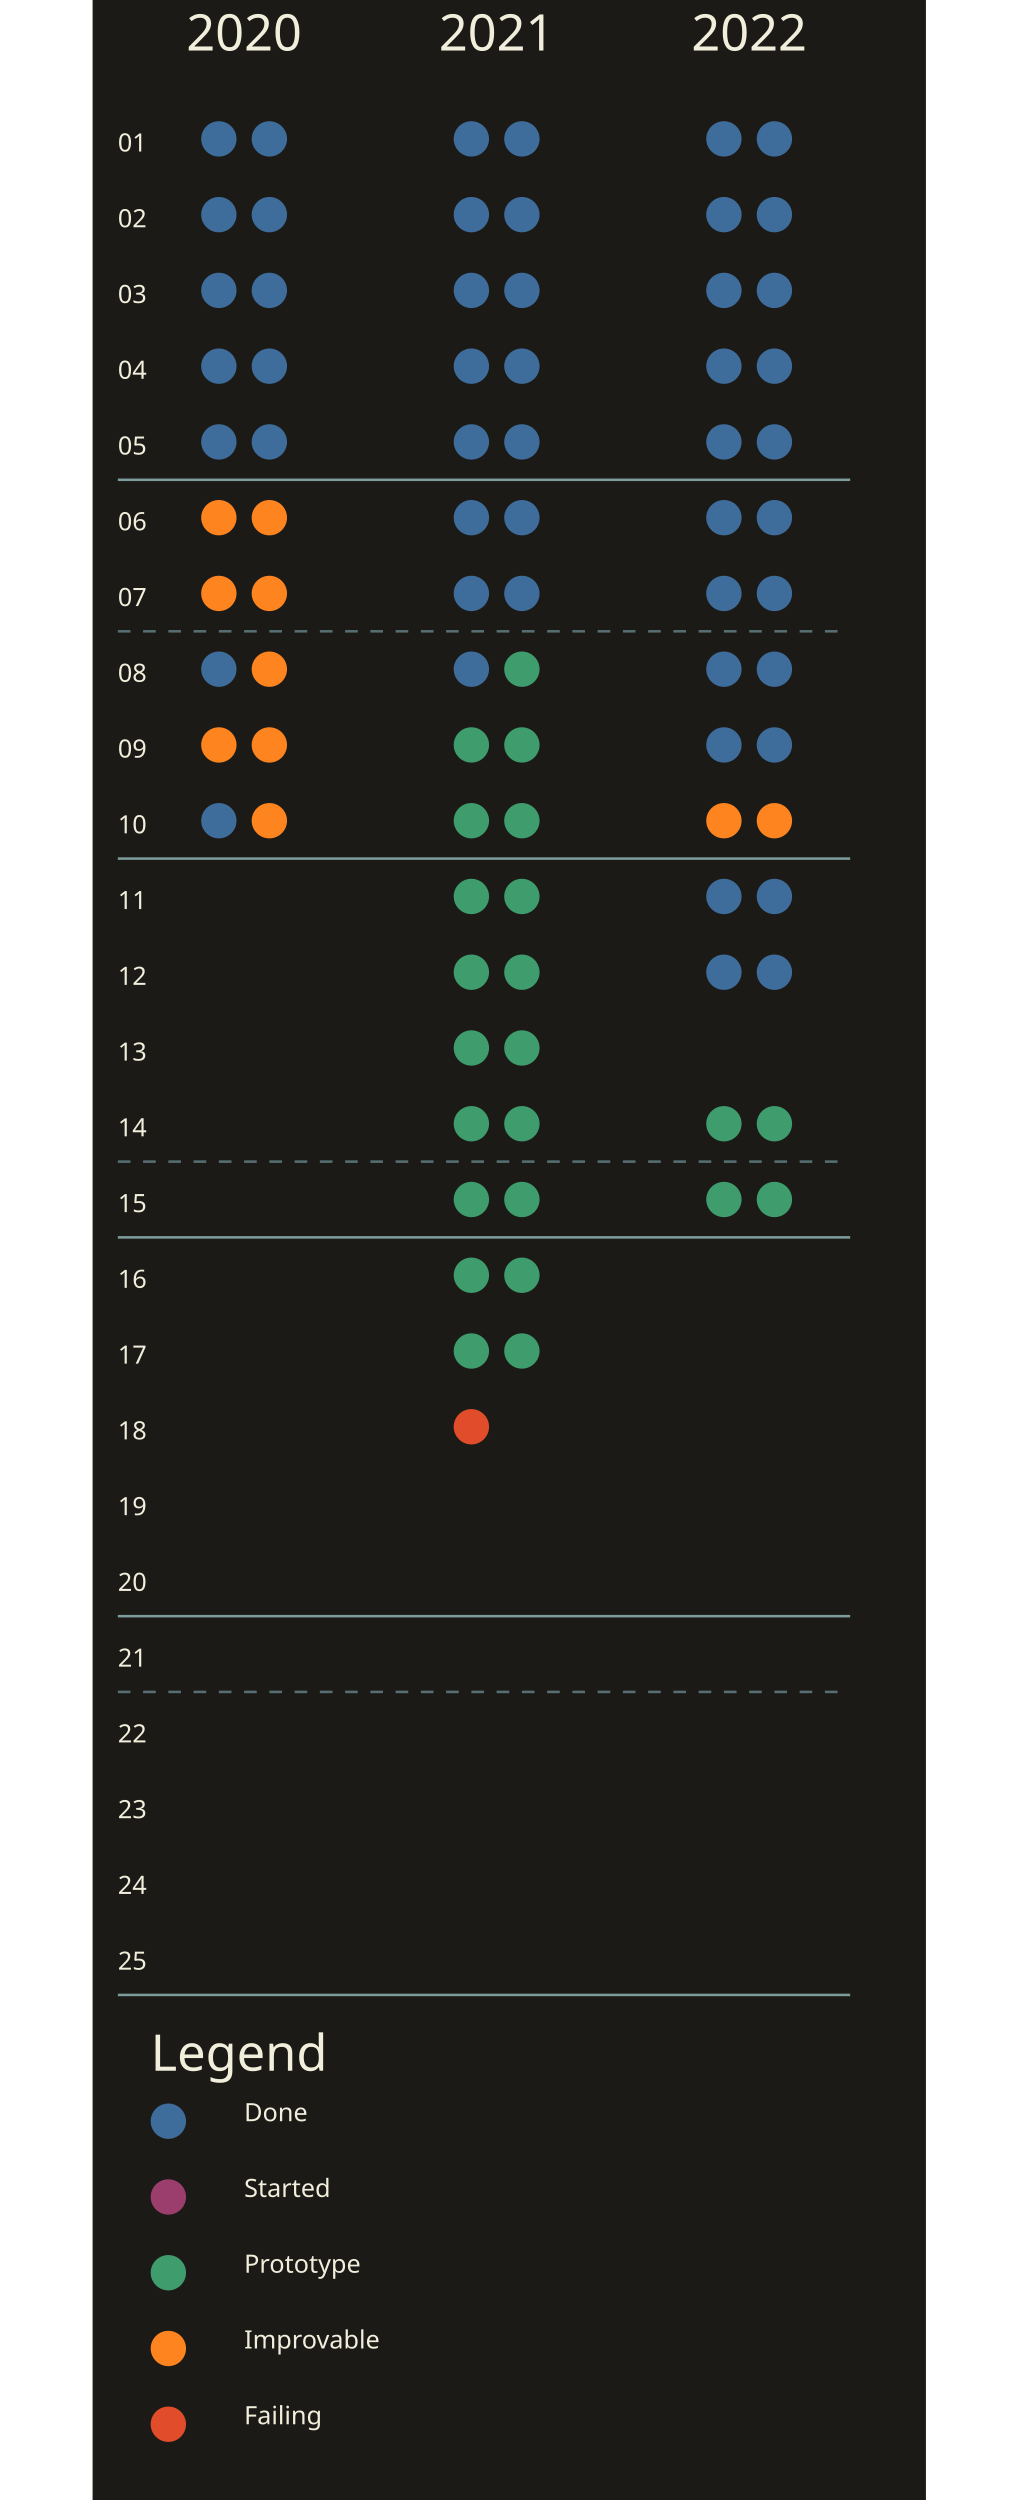
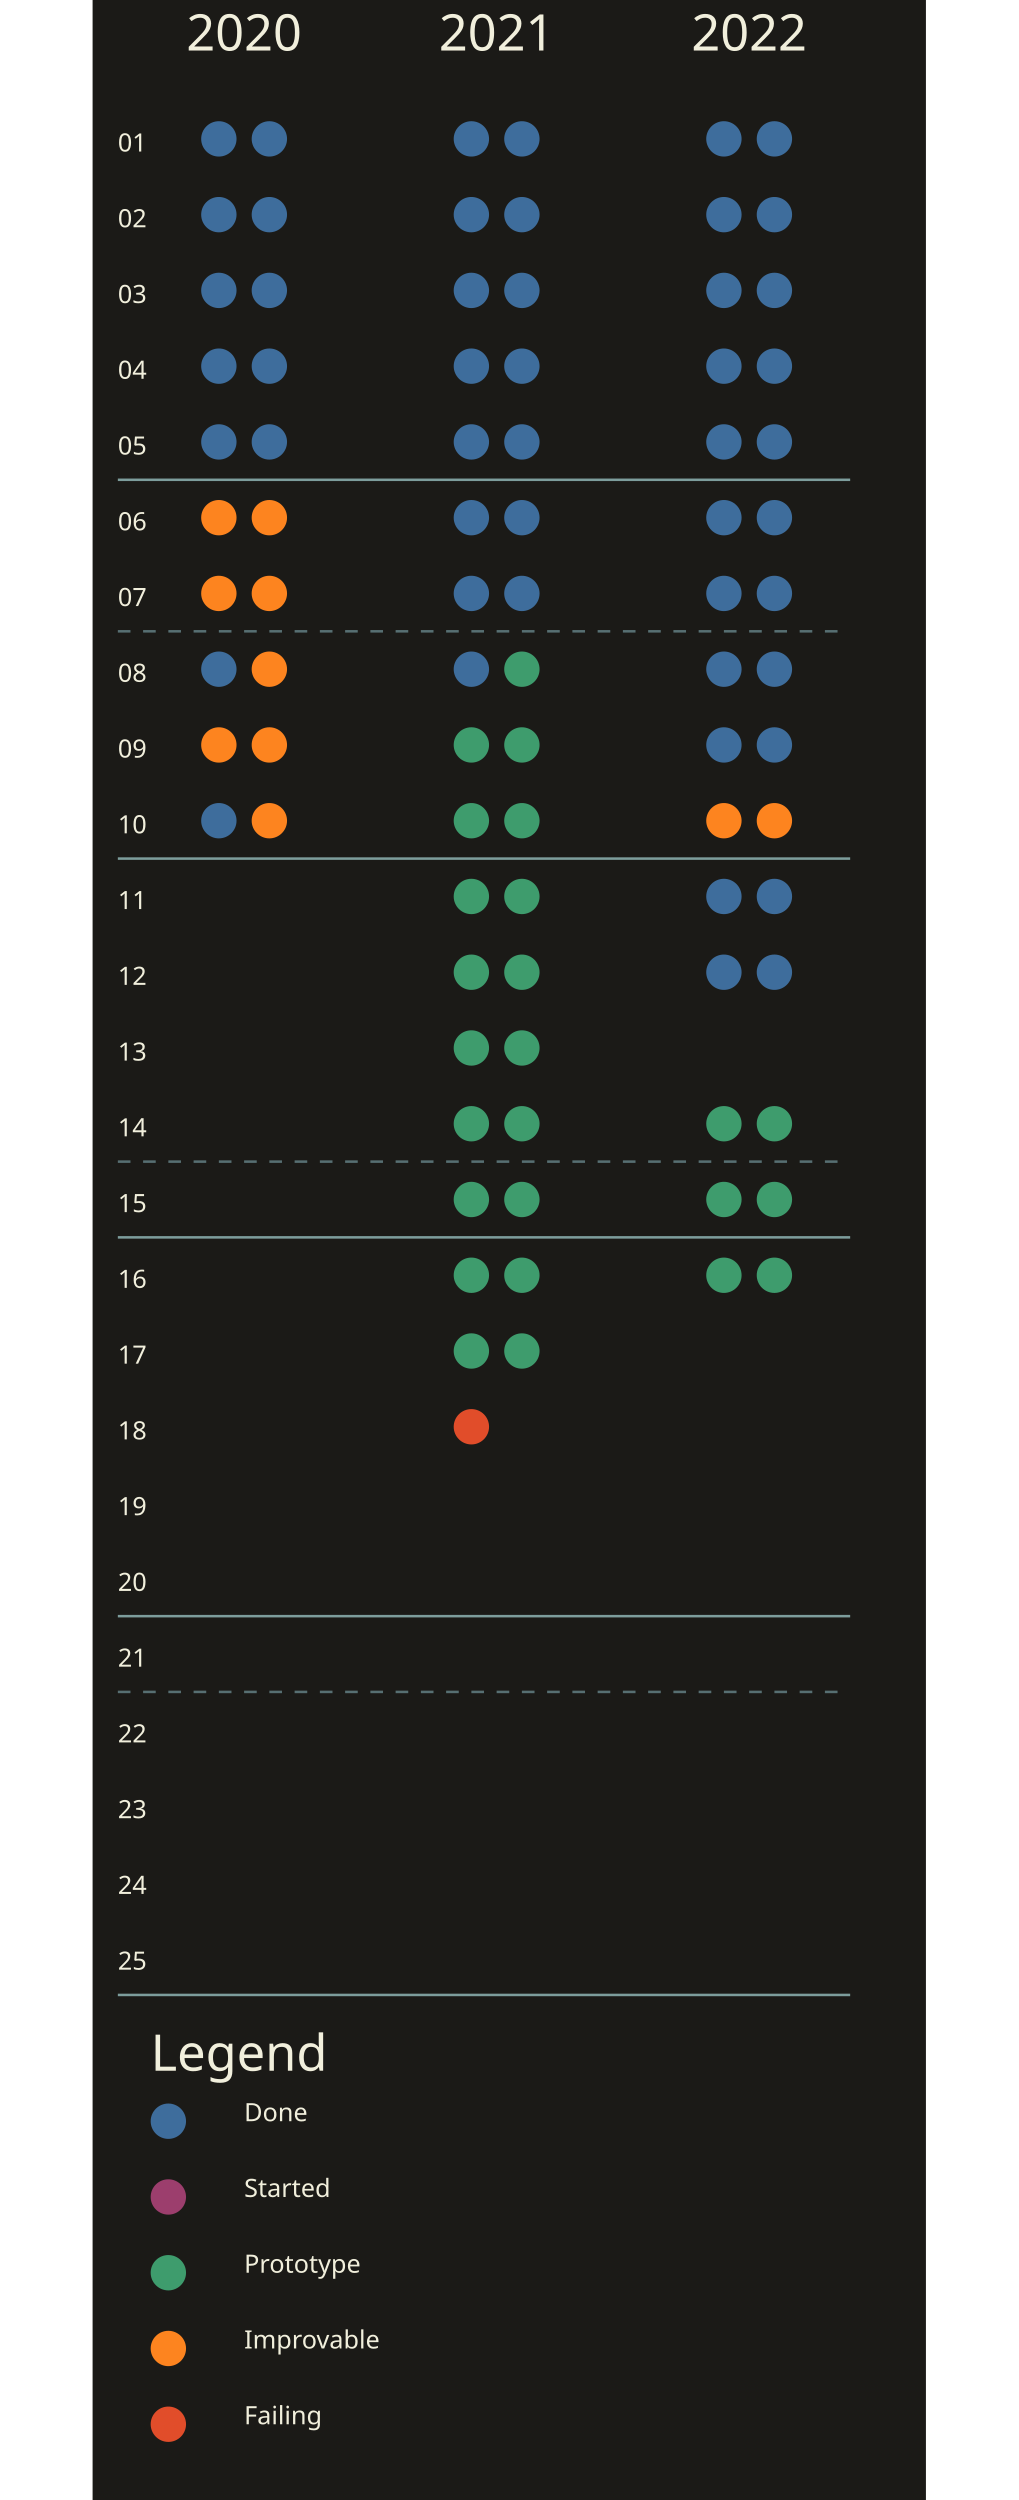
<svg xmlns="http://www.w3.org/2000/svg" height="810" style="font-family: 'Recursive', sans-serif;" viewBox="0 0 330 990" width="330">
  <defs>
    <style>
@font-face {
    font-family: 'Recursive';
    src: url('https://fonts.googleapis.com/css2?family=Recursive:wght,CASL@500,1&amp;display=swap');
  }
</style>
  </defs>
  <rect fill="#1b1a17" height="100%" width="100%" />
  <text fill="#F1EFDC" font-size="20" text-anchor="middle" x="60" y="20">
2020
</text>
  <circle cx="50" cy="55" fill="#3e6d9c" r="7" />
  <circle cx="70" cy="55" fill="#3e6d9c" r="7" />
  <circle cx="50" cy="85" fill="#3e6d9c" r="7" />
  <circle cx="70" cy="85" fill="#3e6d9c" r="7" />
  <circle cx="50" cy="115" fill="#3e6d9c" r="7" />
  <circle cx="70" cy="115" fill="#3e6d9c" r="7" />
  <circle cx="50" cy="145" fill="#3e6d9c" r="7" />
  <circle cx="70" cy="145" fill="#3e6d9c" r="7" />
  <circle cx="50" cy="175" fill="#3e6d9c" r="7" />
  <circle cx="70" cy="175" fill="#3e6d9c" r="7" />
  <circle cx="50" cy="205" fill="#fd841f" r="7" />
  <circle cx="70" cy="205" fill="#fd841f" r="7" />
  <circle cx="50" cy="235" fill="#fd841f" r="7" />
  <circle cx="70" cy="235" fill="#fd841f" r="7" />
  <circle cx="50" cy="265" fill="#3e6d9c" r="7" />
  <circle cx="70" cy="265" fill="#fd841f" r="7" />
  <circle cx="50" cy="295" fill="#fd841f" r="7" />
  <circle cx="70" cy="295" fill="#fd841f" r="7" />
  <circle cx="50" cy="325" fill="#3e6d9c" r="7" />
  <circle cx="70" cy="325" fill="#fd841f" r="7" />
  <text fill="#F1EFDC" font-size="20" text-anchor="middle" x="160" y="20">
2021
</text>
  <circle cx="150" cy="55" fill="#3e6d9c" r="7" />
  <circle cx="170" cy="55" fill="#3e6d9c" r="7" />
  <circle cx="150" cy="85" fill="#3e6d9c" r="7" />
  <circle cx="170" cy="85" fill="#3e6d9c" r="7" />
  <circle cx="150" cy="115" fill="#3e6d9c" r="7" />
  <circle cx="170" cy="115" fill="#3e6d9c" r="7" />
  <circle cx="150" cy="145" fill="#3e6d9c" r="7" />
  <circle cx="170" cy="145" fill="#3e6d9c" r="7" />
  <circle cx="150" cy="175" fill="#3e6d9c" r="7" />
  <circle cx="170" cy="175" fill="#3e6d9c" r="7" />
  <circle cx="150" cy="205" fill="#3e6d9c" r="7" />
  <circle cx="170" cy="205" fill="#3e6d9c" r="7" />
  <circle cx="150" cy="235" fill="#3e6d9c" r="7" />
  <circle cx="170" cy="235" fill="#3e6d9c" r="7" />
  <circle cx="150" cy="265" fill="#3e6d9c" r="7" />
  <circle cx="170" cy="265" fill="#3e9c6d" r="7" />
  <circle cx="150" cy="295" fill="#3e9c6d" r="7" />
  <circle cx="170" cy="295" fill="#3e9c6d" r="7" />
  <circle cx="150" cy="325" fill="#3e9c6d" r="7" />
  <circle cx="170" cy="325" fill="#3e9c6d" r="7" />
  <circle cx="150" cy="355" fill="#3e9c6d" r="7" />
  <circle cx="170" cy="355" fill="#3e9c6d" r="7" />
  <circle cx="150" cy="385" fill="#3e9c6d" r="7" />
  <circle cx="170" cy="385" fill="#3e9c6d" r="7" />
  <circle cx="150" cy="415" fill="#3e9c6d" r="7" />
  <circle cx="170" cy="415" fill="#3e9c6d" r="7" />
  <circle cx="150" cy="445" fill="#3e9c6d" r="7" />
  <circle cx="170" cy="445" fill="#3e9c6d" r="7" />
  <circle cx="150" cy="475" fill="#3e9c6d" r="7" />
  <circle cx="170" cy="475" fill="#3e9c6d" r="7" />
  <circle cx="150" cy="505" fill="#3e9c6d" r="7" />
  <circle cx="170" cy="505" fill="#3e9c6d" r="7" />
  <circle cx="150" cy="535" fill="#3e9c6d" r="7" />
  <circle cx="170" cy="535" fill="#3e9c6d" r="7" />
  <circle cx="150" cy="565" fill="#e14d2a" r="7" />
  <text fill="#F1EFDC" font-size="20" text-anchor="middle" x="260" y="20">
2022
</text>
  <circle cx="250" cy="55" fill="#3e6d9c" r="7" />
  <circle cx="270" cy="55" fill="#3e6d9c" r="7" />
  <circle cx="250" cy="85" fill="#3e6d9c" r="7" />
  <circle cx="270" cy="85" fill="#3e6d9c" r="7" />
  <circle cx="250" cy="115" fill="#3e6d9c" r="7" />
  <circle cx="270" cy="115" fill="#3e6d9c" r="7" />
  <circle cx="250" cy="145" fill="#3e6d9c" r="7" />
  <circle cx="270" cy="145" fill="#3e6d9c" r="7" />
  <circle cx="250" cy="175" fill="#3e6d9c" r="7" />
  <circle cx="270" cy="175" fill="#3e6d9c" r="7" />
  <circle cx="250" cy="205" fill="#3e6d9c" r="7" />
  <circle cx="270" cy="205" fill="#3e6d9c" r="7" />
  <circle cx="250" cy="235" fill="#3e6d9c" r="7" />
  <circle cx="270" cy="235" fill="#3e6d9c" r="7" />
  <circle cx="250" cy="265" fill="#3e6d9c" r="7" />
  <circle cx="270" cy="265" fill="#3e6d9c" r="7" />
  <circle cx="250" cy="295" fill="#3e6d9c" r="7" />
  <circle cx="270" cy="295" fill="#3e6d9c" r="7" />
  <circle cx="250" cy="325" fill="#fd841f" r="7" />
  <circle cx="270" cy="325" fill="#fd841f" r="7" />
  <circle cx="250" cy="355" fill="#3e6d9c" r="7" />
  <circle cx="270" cy="355" fill="#3e6d9c" r="7" />
  <circle cx="250" cy="385" fill="#3e6d9c" r="7" />
  <circle cx="270" cy="385" fill="#3e6d9c" r="7" />
  <circle cx="250" cy="445" fill="#3e9c6d" r="7" />
  <circle cx="270" cy="445" fill="#3e9c6d" r="7" />
  <circle cx="250" cy="475" fill="#3e9c6d" r="7" />
  <circle cx="270" cy="475" fill="#3e9c6d" r="7" />
+   <circle cx="250" cy="505" fill="#3e9c6d" r="7" />
+   <circle cx="270" cy="505" fill="#3e9c6d" r="7" />
  <text fill="#F1EFDC" font-size="10" x="10" y="60">
01
</text>
  <text fill="#F1EFDC" font-size="10" x="10" y="90">
02
</text>
  <text fill="#F1EFDC" font-size="10" x="10" y="120">
03
</text>
  <text fill="#F1EFDC" font-size="10" x="10" y="150">
04
</text>
  <text fill="#F1EFDC" font-size="10" x="10" y="180">
05
</text>
  <line stroke="#7D9D9C" x1="10" x2="300" y1="190" y2="190" />
  <text fill="#F1EFDC" font-size="10" x="10" y="210">
06
</text>
  <text fill="#F1EFDC" font-size="10" x="10" y="240">
07
</text>
  <line stroke="#576F72" stroke-dasharray="5,5" x1="10" x2="300" y1="250" y2="250" />
  <text fill="#F1EFDC" font-size="10" x="10" y="270">
08
</text>
  <text fill="#F1EFDC" font-size="10" x="10" y="300">
09
</text>
  <text fill="#F1EFDC" font-size="10" x="10" y="330">
10
</text>
  <line stroke="#7D9D9C" x1="10" x2="300" y1="340" y2="340" />
  <text fill="#F1EFDC" font-size="10" x="10" y="360">
11
</text>
  <text fill="#F1EFDC" font-size="10" x="10" y="390">
12
</text>
  <text fill="#F1EFDC" font-size="10" x="10" y="420">
13
</text>
  <text fill="#F1EFDC" font-size="10" x="10" y="450">
14
</text>
  <line stroke="#576F72" stroke-dasharray="5,5" x1="10" x2="300" y1="460" y2="460" />
  <text fill="#F1EFDC" font-size="10" x="10" y="480">
15
</text>
  <line stroke="#7D9D9C" x1="10" x2="300" y1="490" y2="490" />
  <text fill="#F1EFDC" font-size="10" x="10" y="510">
16
</text>
  <text fill="#F1EFDC" font-size="10" x="10" y="540">
17
</text>
  <text fill="#F1EFDC" font-size="10" x="10" y="570">
18
</text>
  <text fill="#F1EFDC" font-size="10" x="10" y="600">
19
</text>
  <text fill="#F1EFDC" font-size="10" x="10" y="630">
20
</text>
  <line stroke="#7D9D9C" x1="10" x2="300" y1="640" y2="640" />
  <text fill="#F1EFDC" font-size="10" x="10" y="660">
21
</text>
  <line stroke="#576F72" stroke-dasharray="5,5" x1="10" x2="300" y1="670" y2="670" />
  <text fill="#F1EFDC" font-size="10" x="10" y="690">
22
</text>
  <text fill="#F1EFDC" font-size="10" x="10" y="720">
23
</text>
  <text fill="#F1EFDC" font-size="10" x="10" y="750">
24
</text>
  <text fill="#F1EFDC" font-size="10" x="10" y="780">
25
</text>
  <line stroke="#7D9D9C" x1="10" x2="300" y1="790" y2="790" />
  <text fill="#F1EFDC" font-size="20" text-anchor="left" x="23" y="820">
Legend
</text>
  <circle cx="30" cy="840" fill="#3e6d9c" r="7" />
  <text fill="#F1EFDC" font-size="10" x="60" y="840">

Done

</text>
  <circle cx="30" cy="870" fill="#9c3e6d" r="7" />
  <text fill="#F1EFDC" font-size="10" x="60" y="870">

Started

</text>
  <circle cx="30" cy="900" fill="#3e9c6d" r="7" />
  <text fill="#F1EFDC" font-size="10" x="60" y="900">

Prototype

</text>
  <circle cx="30" cy="930" fill="#fd841f" r="7" />
  <text fill="#F1EFDC" font-size="10" x="60" y="930">

Improvable

</text>
  <circle cx="30" cy="960" fill="#e14d2a" r="7" />
  <text fill="#F1EFDC" font-size="10" x="60" y="960">

Failing

</text>
</svg>
